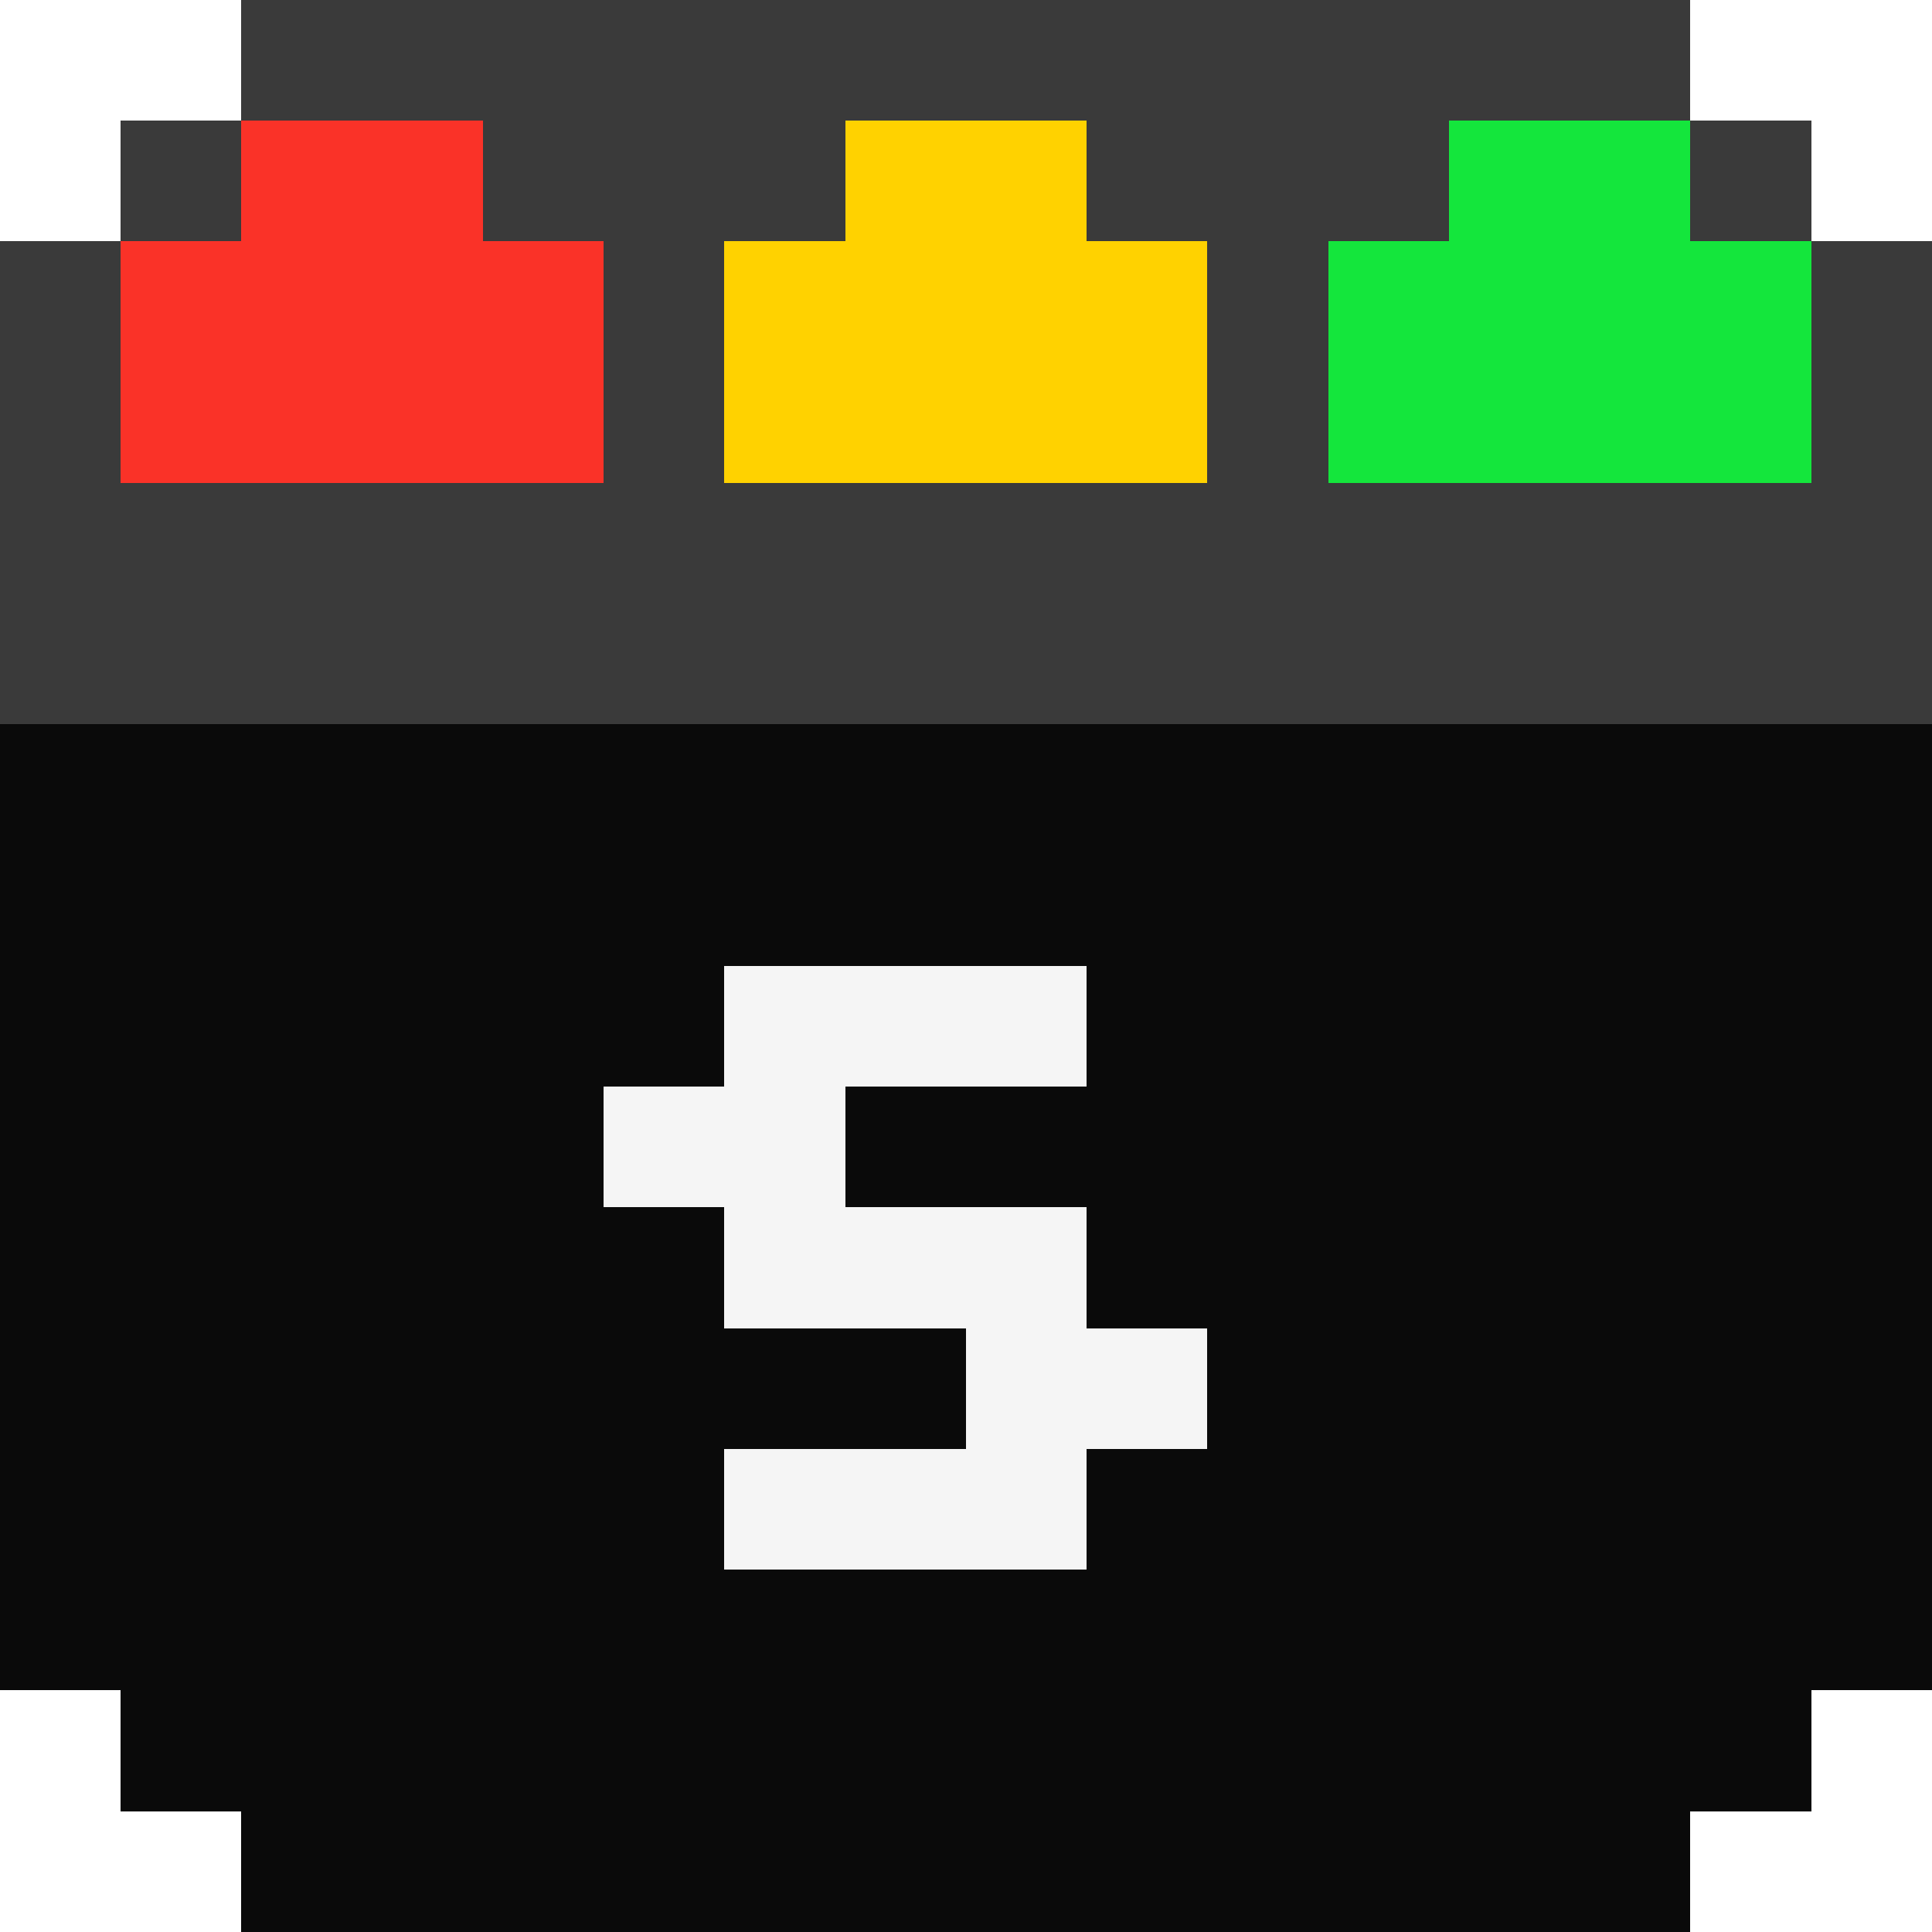
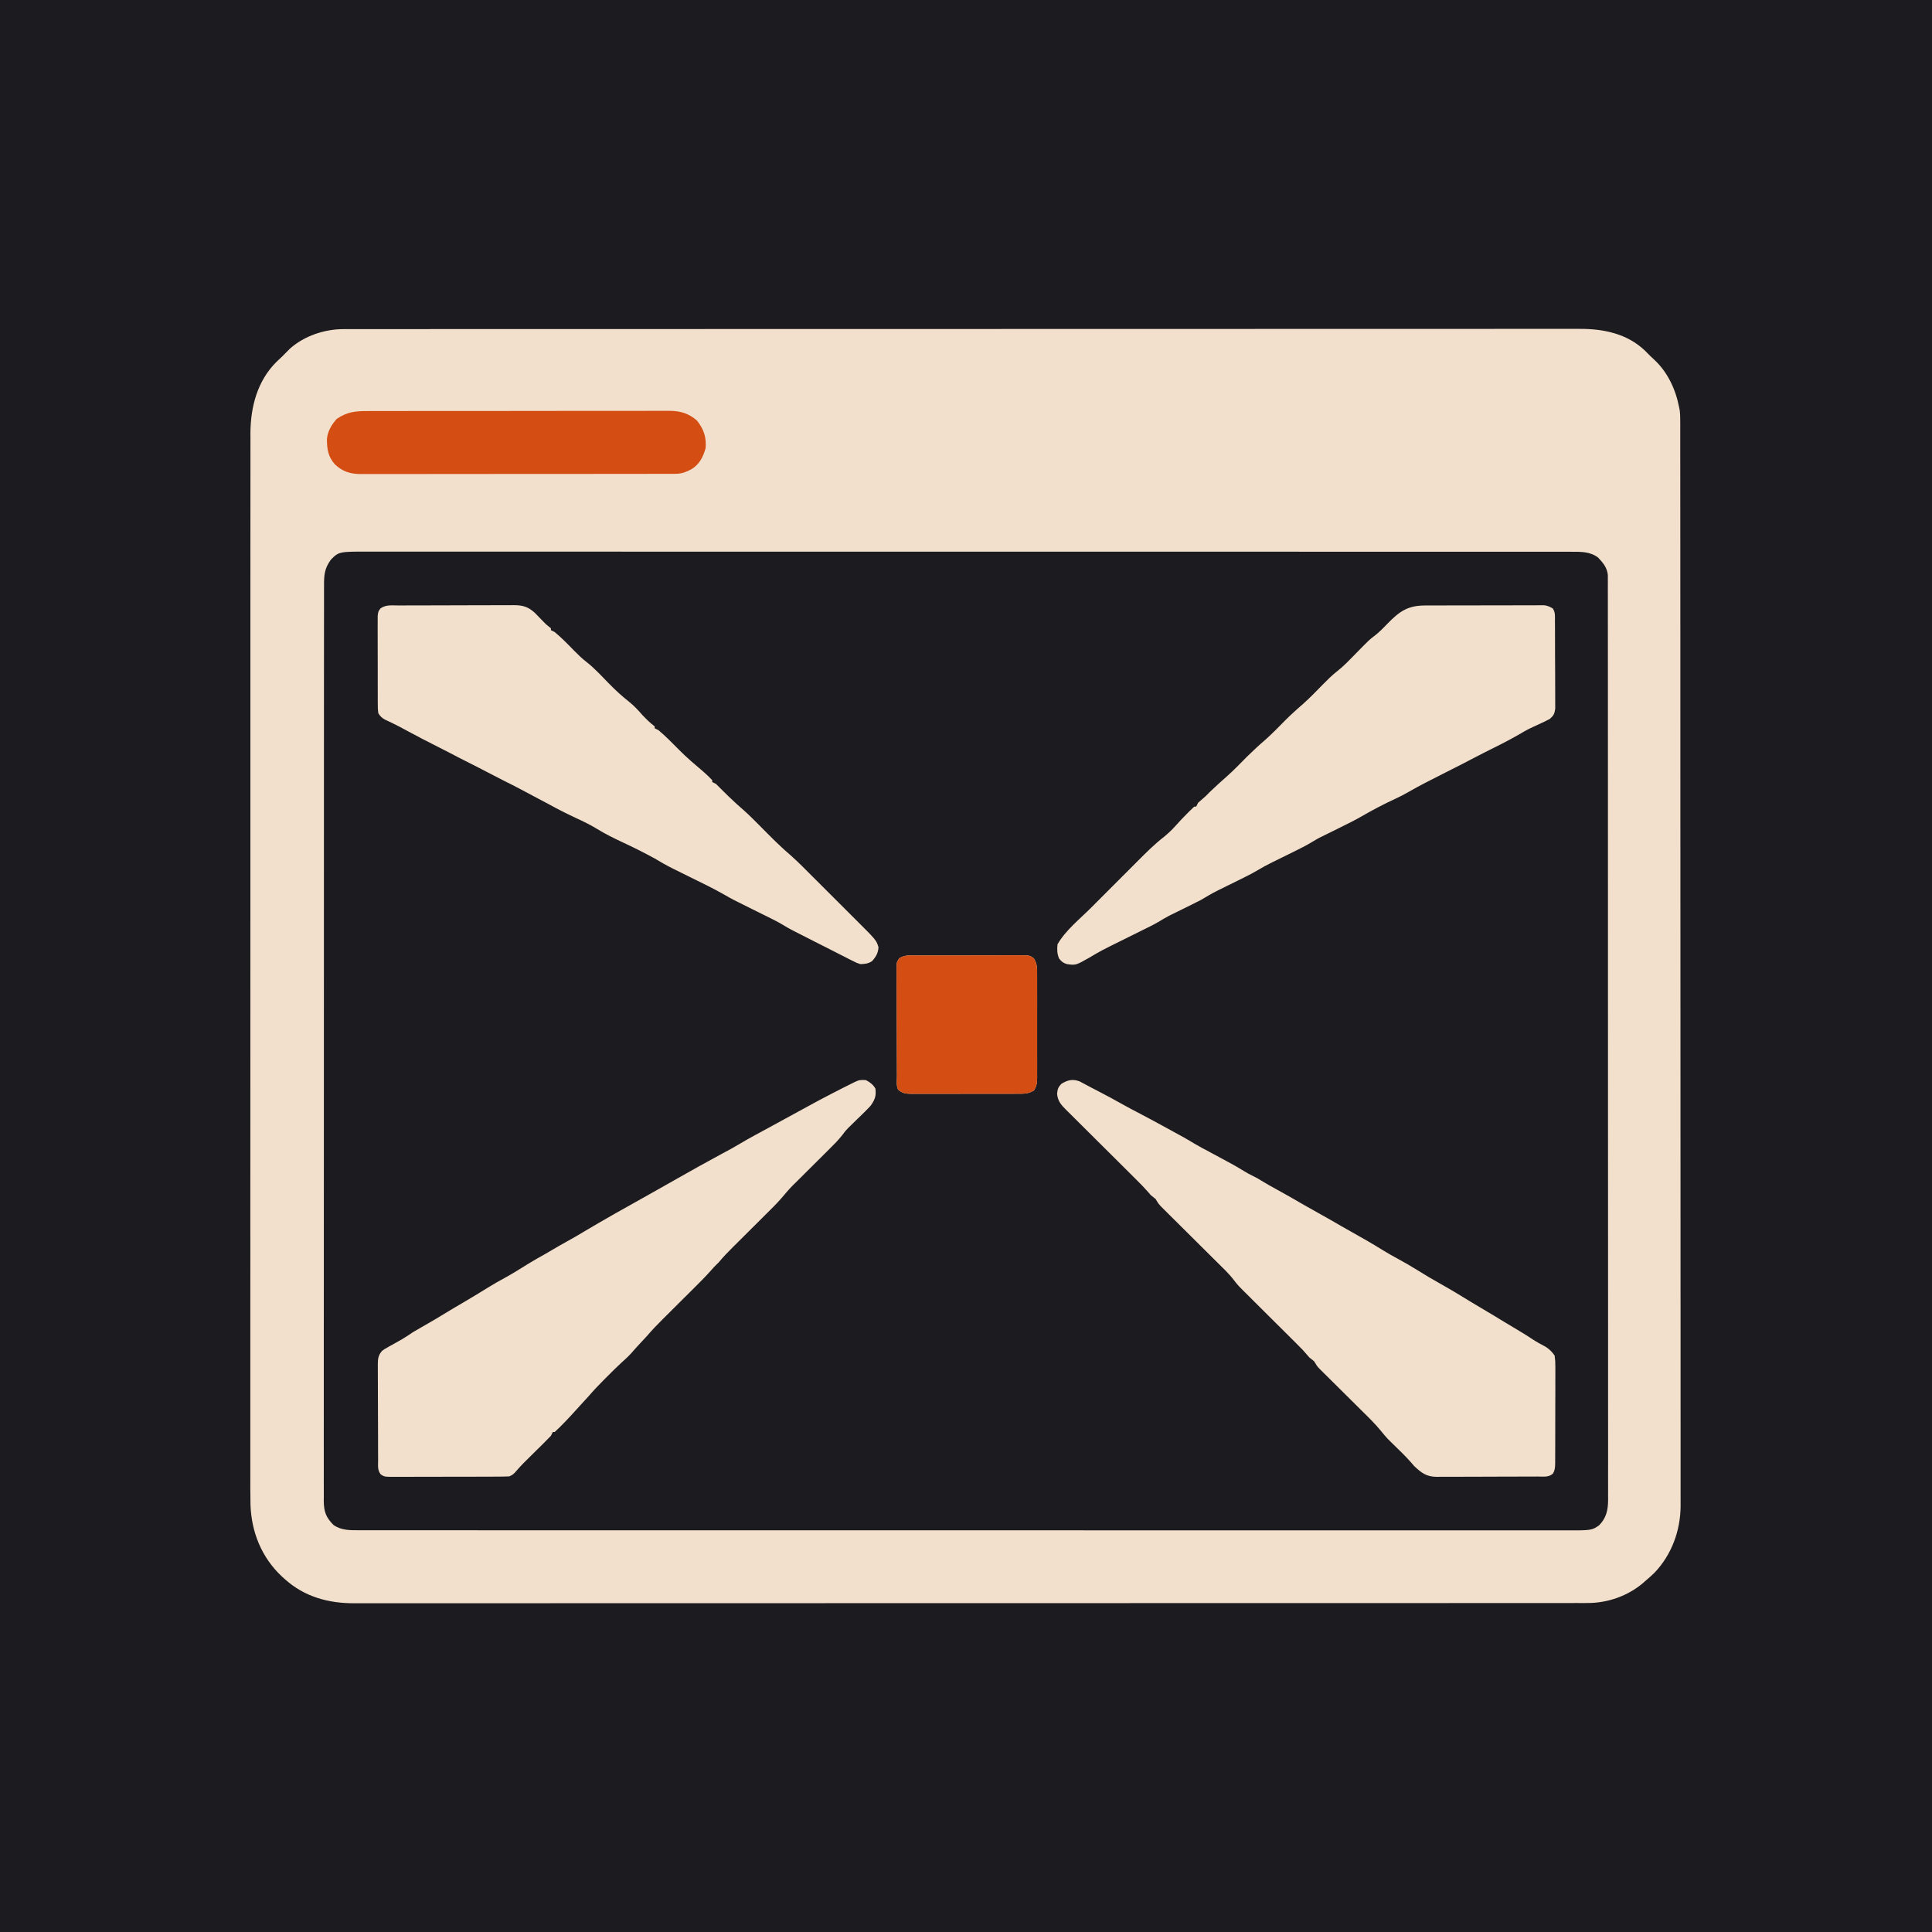
- <svg xmlns="http://www.w3.org/2000/svg" viewBox="0 0 1024 1024" width="16" height="16" shape-rendering="crispEdges">
-   <rect x="128" y="0" width="768" height="64" fill="#3a3a3a" />
-   <rect x="64" y="64" width="64" height="64" fill="#3a3a3a" />
-   <rect x="128" y="64" width="128" height="64" fill="#fa3228" />
-   <rect x="256" y="64" width="192" height="64" fill="#3a3a3a" />
-   <rect x="448" y="64" width="128" height="64" fill="#ffd200" />
-   <rect x="576" y="64" width="192" height="64" fill="#3a3a3a" />
-   <rect x="768" y="64" width="128" height="64" fill="#14e63c" />
-   <rect x="896" y="64" width="64" height="64" fill="#3a3a3a" />
-   <rect x="0" y="128" width="64" height="64" fill="#3a3a3a" />
-   <rect x="64" y="128" width="256" height="64" fill="#fa3228" />
-   <rect x="320" y="128" width="64" height="64" fill="#3a3a3a" />
-   <rect x="384" y="128" width="256" height="64" fill="#ffd200" />
-   <rect x="640" y="128" width="64" height="64" fill="#3a3a3a" />
-   <rect x="704" y="128" width="256" height="64" fill="#14e63c" />
-   <rect x="960" y="128" width="64" height="64" fill="#3a3a3a" />
-   <rect x="0" y="192" width="64" height="64" fill="#3a3a3a" />
-   <rect x="64" y="192" width="256" height="64" fill="#fa3228" />
-   <rect x="320" y="192" width="64" height="64" fill="#3a3a3a" />
-   <rect x="384" y="192" width="256" height="64" fill="#ffd200" />
-   <rect x="640" y="192" width="64" height="64" fill="#3a3a3a" />
-   <rect x="704" y="192" width="256" height="64" fill="#14e63c" />
-   <rect x="960" y="192" width="64" height="64" fill="#3a3a3a" />
-   <rect x="0" y="256" width="1024" height="64" fill="#3a3a3a" />
-   <rect x="0" y="320" width="1024" height="64" fill="#3a3a3a" />
-   <rect x="0" y="384" width="1024" height="64" fill="#0a0a0a" />
-   <rect x="0" y="448" width="1024" height="64" fill="#0a0a0a" />
-   <rect x="0" y="512" width="384" height="64" fill="#0a0a0a" />
-   <rect x="384" y="512" width="192" height="64" fill="#f5f5f5" />
-   <rect x="576" y="512" width="448" height="64" fill="#0a0a0a" />
-   <rect x="0" y="576" width="320" height="64" fill="#0a0a0a" />
-   <rect x="320" y="576" width="128" height="64" fill="#f5f5f5" />
-   <rect x="448" y="576" width="576" height="64" fill="#0a0a0a" />
-   <rect x="0" y="640" width="384" height="64" fill="#0a0a0a" />
-   <rect x="384" y="640" width="192" height="64" fill="#f5f5f5" />
-   <rect x="576" y="640" width="448" height="64" fill="#0a0a0a" />
-   <rect x="0" y="704" width="512" height="64" fill="#0a0a0a" />
-   <rect x="512" y="704" width="128" height="64" fill="#f5f5f5" />
-   <rect x="640" y="704" width="384" height="64" fill="#0a0a0a" />
-   <rect x="0" y="768" width="384" height="64" fill="#0a0a0a" />
-   <rect x="384" y="768" width="192" height="64" fill="#f5f5f5" />
-   <rect x="576" y="768" width="448" height="64" fill="#0a0a0a" />
-   <rect x="0" y="832" width="1024" height="64" fill="#0a0a0a" />
-   <rect x="64" y="896" width="896" height="64" fill="#0a0a0a" />
-   <rect x="128" y="960" width="768" height="64" fill="#0a0a0a" />
+ <svg xmlns="http://www.w3.org/2000/svg" viewBox="0 0 1024 1024" width="1024" height="1024">
+   <rect width="100%" height="100%" fill="#1C1B1F" />
+   <path fill="#1C1B1F" fill-rule="evenodd" d="M182.16 174.44C183.12 174.44 184.09 174.43 185.08 174.43C186.16 174.43 187.23 174.43 188.31 174.44C189.45 174.43 190.59 174.43 191.74 174.43C194.9 174.43 198.06 174.43 201.22 174.43C204.65 174.43 208.08 174.43 211.51 174.43C218.32 174.42 225.13 174.42 231.95 174.42C240.11 174.42 248.26 174.42 256.42 174.41C276.14 174.41 295.86 174.4 315.57 174.4C324.9 174.4 334.22 174.4 343.55 174.4C375.45 174.39 407.36 174.38 439.26 174.38C440.26 174.38 441.26 174.38 442.26 174.38C445.27 174.38 448.28 174.38 451.3 174.38C454.82 174.38 458.35 174.38 461.87 174.38C462.88 174.38 463.89 174.38 464.9 174.38C497.3 174.38 529.7 174.37 562.11 174.36C596.85 174.35 631.6 174.34 666.35 174.34C670.1 174.34 673.86 174.34 677.62 174.34C678.54 174.34 679.47 174.34 680.42 174.34C695.32 174.34 710.23 174.33 725.13 174.33C740.11 174.32 755.08 174.32 770.05 174.32C778.96 174.32 787.86 174.32 796.76 174.31C802.7 174.31 808.64 174.31 814.58 174.31C817.97 174.32 821.36 174.32 824.75 174.31C827.83 174.31 830.91 174.31 834 174.31C835.1 174.31 836.21 174.31 837.32 174.31C849.96 174.27 862.47 176.84 871.93 185.91C872.28 186.27 872.63 186.63 873 187C874.19 188.21 875.38 189.39 876.64 190.52C883.92 197.21 888.16 206.43 890 216C890.09 216.44 890.17 216.88 890.26 217.34C890.54 219.29 890.56 221.16 890.56 223.12C890.57 223.97 890.57 224.82 890.57 225.69C890.57 226.15 890.57 226.15 890.57 228.51C890.57 229.51 890.57 230.51 890.57 231.51C890.57 234.28 890.57 237.04 890.57 239.81C890.57 242.81 890.58 245.81 890.58 248.82C890.58 254.78 890.59 260.75 890.59 266.71C890.59 273.85 890.59 280.99 890.6 288.13C890.61 305.39 890.61 322.65 890.62 339.92C890.62 348.08 890.62 356.24 890.62 364.41C890.63 392.34 890.64 420.28 890.64 448.22C890.65 449.97 890.65 451.73 890.65 453.48C890.65 453.92 890.65 453.92 890.65 456.12C890.65 460.52 890.65 464.93 890.65 469.34C890.65 470.22 890.65 471.09 890.65 471.99C890.65 500.36 890.66 528.73 890.68 557.09C890.7 587.07 890.71 617.05 890.71 647.04C890.71 650.33 890.71 653.62 890.71 656.91C890.71 657.72 890.71 658.53 890.71 659.36C890.71 672.41 890.72 685.46 890.73 698.5C890.74 711.61 890.74 724.72 890.74 737.83C890.73 745.62 890.74 753.42 890.75 761.21C890.75 766.41 890.75 771.62 890.75 776.82C890.74 779.78 890.74 782.75 890.75 785.72C890.76 788.42 890.76 791.12 890.75 793.82C890.75 795.24 890.76 796.66 890.76 798.09C890.69 811.23 886.11 823.84 877 833.5C875.39 835.08 873.72 836.55 872 838C871.62 838.34 871.23 838.68 870.84 839.03C862.78 845.88 852.14 849.62 841.6 849.63C840.64 849.63 839.67 849.63 838.67 849.64C837.6 849.63 836.54 849.63 835.47 849.63C834.33 849.63 833.18 849.63 832.04 849.64C828.89 849.64 825.74 849.64 822.58 849.64C819.16 849.63 815.73 849.64 812.31 849.64C806.3 849.65 800.3 849.65 794.29 849.65C785.36 849.65 776.43 849.65 767.5 849.66C750.62 849.67 733.75 849.67 716.87 849.67C703.84 849.67 690.8 849.67 677.77 849.67C674.02 849.67 670.28 849.68 666.53 849.68C666.06 849.68 666.06 849.68 663.7 849.68C637.48 849.68 611.26 849.69 585.05 849.69C584.06 849.69 583.07 849.69 582.05 849.69C577.54 849.69 573.03 849.69 568.52 849.69C566.51 849.69 564.5 849.69 562.49 849.69C561.48 849.69 560.47 849.69 559.47 849.69C527.64 849.69 495.81 849.69 463.98 849.71C428.8 849.72 393.62 849.73 358.45 849.73C354.7 849.73 350.95 849.73 347.2 849.73C346.27 849.73 345.35 849.73 344.4 849.73C329.53 849.73 314.66 849.74 299.79 849.74C284.84 849.75 269.9 849.75 254.96 849.75C246.08 849.74 237.2 849.75 228.32 849.76C222.39 849.76 216.46 849.76 210.53 849.75C207.15 849.75 203.77 849.75 200.4 849.76C197.32 849.76 194.24 849.76 191.17 849.75C190.06 849.75 188.96 849.75 187.85 849.76C174.1 849.82 161.4 846.36 151 837C150.45 836.51 149.9 836.02 149.33 835.51C138.69 825.48 133.27 812.13 132.77 797.64C132.66 792.05 132.66 786.47 132.68 780.88C132.69 777.9 132.68 774.93 132.68 771.96C132.67 766.75 132.67 761.55 132.68 756.35C132.69 748.61 132.68 740.88 132.68 733.14C132.66 719.32 132.67 705.5 132.68 691.68C132.68 679.59 132.69 667.5 132.69 655.41C132.68 654.61 132.68 653.8 132.68 652.98C132.68 649.72 132.68 646.46 132.68 643.2C132.68 612.65 132.69 582.1 132.7 551.55C132.72 524.41 132.72 497.28 132.71 470.14C132.71 463.19 132.71 456.24 132.71 449.29C132.71 448.43 132.71 447.58 132.71 446.7C132.7 424.01 132.7 401.33 132.71 378.65C132.71 376.21 132.71 373.77 132.71 371.33C132.71 369.71 132.71 368.09 132.71 366.47C132.72 354.38 132.72 342.3 132.71 330.21C132.71 316.47 132.71 302.73 132.72 288.99C132.73 281.3 132.73 273.61 132.73 265.92C132.72 260.79 132.73 255.65 132.74 250.51C132.74 247.59 132.74 244.66 132.74 241.73C132.73 238.58 132.74 235.42 132.75 232.27C132.74 231.36 132.74 230.46 132.73 229.53C132.82 215.62 136.4 201.97 146.41 191.91C147.43 190.93 148.46 189.96 149.5 189C150.95 187.57 152.38 186.11 153.81 184.66C161.47 177.94 172.08 174.44 182.16 174.44Z" />
+   <path fill="#F2E0CC" fill-rule="evenodd" d="M182.16 174.44C183.12 174.44 184.09 174.43 185.08 174.43C186.16 174.43 187.23 174.43 188.31 174.44C189.45 174.43 190.59 174.43 191.74 174.43C194.9 174.43 198.06 174.43 201.22 174.43C204.65 174.43 208.08 174.43 211.51 174.43C218.32 174.42 225.13 174.42 231.95 174.42C240.11 174.42 248.26 174.42 256.42 174.41C276.14 174.41 295.86 174.4 315.57 174.4C324.9 174.4 334.22 174.4 343.55 174.4C375.45 174.39 407.36 174.38 439.26 174.38C440.26 174.38 441.26 174.38 442.26 174.38C445.27 174.38 448.28 174.38 451.3 174.38C454.82 174.38 458.35 174.38 461.87 174.38C462.88 174.38 463.89 174.38 464.9 174.38C497.3 174.38 529.7 174.37 562.11 174.36C596.85 174.35 631.6 174.34 666.35 174.34C670.1 174.34 673.86 174.34 677.62 174.34C678.54 174.34 679.47 174.34 680.42 174.34C695.32 174.34 710.23 174.33 725.13 174.33C740.11 174.32 755.08 174.32 770.05 174.32C778.96 174.32 787.86 174.32 796.76 174.31C802.7 174.31 808.64 174.31 814.58 174.31C817.97 174.32 821.36 174.32 824.75 174.31C827.83 174.31 830.91 174.31 834 174.31C835.1 174.31 836.21 174.31 837.32 174.31C849.96 174.27 862.47 176.84 871.93 185.91C872.28 186.27 872.63 186.63 873 187C874.19 188.21 875.38 189.39 876.64 190.52C883.92 197.21 888.16 206.43 890 216C890.09 216.44 890.17 216.88 890.26 217.34C890.54 219.29 890.56 221.16 890.56 223.12C890.57 223.97 890.57 224.82 890.57 225.69C890.57 226.15 890.57 226.15 890.57 228.51C890.57 229.51 890.57 230.51 890.57 231.51C890.57 234.28 890.57 237.04 890.57 239.81C890.57 242.81 890.58 245.81 890.58 248.82C890.58 254.78 890.59 260.75 890.59 266.71C890.59 273.85 890.59 280.99 890.6 288.13C890.61 305.39 890.61 322.65 890.62 339.92C890.62 348.08 890.62 356.24 890.62 364.41C890.63 392.34 890.64 420.28 890.64 448.22C890.65 449.97 890.65 451.73 890.65 453.48C890.65 453.92 890.65 453.92 890.65 456.12C890.65 460.52 890.65 464.93 890.65 469.34C890.65 470.22 890.65 471.09 890.65 471.99C890.65 500.36 890.66 528.73 890.68 557.09C890.7 587.07 890.71 617.05 890.71 647.04C890.71 650.33 890.71 653.62 890.71 656.91C890.71 657.72 890.71 658.53 890.71 659.36C890.71 672.41 890.72 685.46 890.73 698.5C890.74 711.61 890.74 724.72 890.74 737.83C890.73 745.62 890.74 753.42 890.75 761.21C890.75 766.41 890.75 771.62 890.75 776.82C890.74 779.78 890.74 782.75 890.75 785.72C890.76 788.42 890.76 791.12 890.75 793.82C890.75 795.24 890.76 796.66 890.76 798.09C890.69 811.23 886.11 823.84 877 833.5C875.39 835.08 873.72 836.55 872 838C871.62 838.34 871.23 838.68 870.84 839.03C862.78 845.88 852.14 849.62 841.6 849.63C840.64 849.63 839.67 849.63 838.67 849.64C837.6 849.63 836.54 849.63 835.47 849.63C834.33 849.63 833.18 849.63 832.04 849.64C828.89 849.64 825.74 849.64 822.58 849.64C819.16 849.63 815.73 849.64 812.31 849.64C806.3 849.65 800.3 849.65 794.29 849.65C785.36 849.65 776.43 849.65 767.5 849.66C750.62 849.67 733.75 849.67 716.87 849.67C703.84 849.67 690.8 849.67 677.77 849.67C674.02 849.67 670.28 849.68 666.53 849.68C666.06 849.68 666.06 849.68 663.7 849.68C637.48 849.68 611.26 849.69 585.05 849.69C584.06 849.69 583.07 849.69 582.05 849.69C577.54 849.69 573.03 849.69 568.52 849.69C566.51 849.69 564.5 849.69 562.49 849.69C561.48 849.69 560.47 849.69 559.47 849.69C527.64 849.69 495.81 849.69 463.98 849.71C428.8 849.72 393.62 849.73 358.45 849.73C354.7 849.73 350.95 849.73 347.2 849.73C346.27 849.73 345.35 849.73 344.4 849.73C329.53 849.73 314.66 849.74 299.79 849.74C284.84 849.75 269.9 849.75 254.96 849.75C246.08 849.74 237.2 849.75 228.32 849.76C222.39 849.76 216.46 849.76 210.53 849.75C207.15 849.75 203.77 849.75 200.4 849.76C197.32 849.76 194.24 849.76 191.17 849.75C190.06 849.75 188.96 849.75 187.85 849.76C174.1 849.82 161.4 846.36 151 837C150.45 836.51 149.9 836.02 149.33 835.51C138.69 825.48 133.27 812.13 132.77 797.64C132.66 792.05 132.66 786.47 132.68 780.88C132.69 777.9 132.68 774.93 132.68 771.96C132.67 766.75 132.67 761.55 132.68 756.35C132.69 748.61 132.68 740.88 132.68 733.14C132.66 719.32 132.67 705.5 132.68 691.68C132.68 679.59 132.69 667.5 132.69 655.41C132.68 654.61 132.68 653.8 132.68 652.98C132.68 649.72 132.68 646.46 132.68 643.2C132.68 612.65 132.69 582.1 132.7 551.55C132.72 524.41 132.72 497.28 132.71 470.14C132.71 463.19 132.71 456.24 132.71 449.29C132.71 448.43 132.71 447.58 132.71 446.7C132.7 424.01 132.7 401.33 132.71 378.65C132.71 376.21 132.71 373.77 132.71 371.33C132.71 369.71 132.71 368.09 132.71 366.47C132.72 354.38 132.72 342.3 132.71 330.21C132.71 316.47 132.71 302.73 132.72 288.99C132.73 281.3 132.73 273.61 132.73 265.92C132.72 260.79 132.73 255.65 132.74 250.51C132.74 247.59 132.74 244.66 132.74 241.73C132.73 238.58 132.74 235.42 132.75 232.27C132.74 231.36 132.74 230.46 132.73 229.53C132.82 215.62 136.4 201.97 146.41 191.91C147.43 190.93 148.46 189.96 149.5 189C150.95 187.57 152.38 186.11 153.81 184.66C161.47 177.94 172.08 174.44 182.16 174.44ZM175.41 296.6C171.89 301.36 171.71 305 171.75 310.77C171.74 311.62 171.74 312.46 171.74 313.34C171.73 316.19 171.73 319.04 171.74 321.89C171.74 323.95 171.73 326.01 171.73 328.07C171.72 332.55 171.72 337.04 171.72 341.52C171.73 348.19 171.72 354.86 171.71 361.53C171.7 374.13 171.7 386.73 171.7 399.33C171.7 409.06 171.7 418.79 171.69 428.52C171.69 429.92 171.69 431.32 171.69 432.72C171.69 434.82 171.69 436.93 171.69 439.03C171.68 458.61 171.68 478.18 171.68 497.76C171.68 498.49 171.68 499.23 171.68 499.99C171.68 503.73 171.68 507.48 171.68 511.22C171.68 511.96 171.68 512.7 171.68 513.47C171.68 514.97 171.68 516.48 171.68 517.98C171.69 541.37 171.68 564.76 171.66 588.15C171.64 614.41 171.63 640.68 171.64 666.95C171.64 669.75 171.64 672.54 171.64 675.34C171.64 676.03 171.64 676.72 171.64 677.43C171.64 687.85 171.63 698.27 171.62 708.68C171.61 720.52 171.61 732.37 171.62 744.21C171.63 750.84 171.63 757.47 171.61 764.1C171.6 768.53 171.61 772.96 171.62 777.38C171.62 779.91 171.62 782.43 171.61 784.95C171.6 787.67 171.61 790.39 171.63 793.1C171.62 793.5 171.62 793.5 171.6 795.49C171.66 801.11 172.69 804.19 176.75 808.25C180.92 811.23 185.76 811.06 190.74 811.06C191.68 811.07 192.62 811.07 193.6 811.07C194.64 811.07 195.68 811.07 196.73 811.07C197.84 811.07 198.96 811.07 200.08 811.07C203.15 811.07 206.23 811.07 209.31 811.07C212.66 811.07 216 811.07 219.35 811.07C225.21 811.07 231.08 811.07 236.94 811.07C245.67 811.07 254.39 811.08 263.11 811.08C279.6 811.08 296.08 811.08 312.56 811.08C325.29 811.09 338.02 811.09 350.74 811.09C354.4 811.09 358.06 811.09 361.72 811.09C362.63 811.09 363.54 811.09 364.48 811.09C390.08 811.09 415.68 811.09 441.29 811.09C441.77 811.09 441.77 811.09 444.21 811.09C449.11 811.09 454 811.09 458.89 811.09C459.87 811.09 460.84 811.09 461.84 811.09C463.81 811.09 465.77 811.09 467.74 811.09C498.33 811.09 528.92 811.1 559.52 811.1C593.87 811.11 628.22 811.12 662.57 811.12C666.24 811.12 669.9 811.12 673.56 811.12C674.46 811.12 675.36 811.12 676.29 811.12C690.81 811.12 705.34 811.12 719.86 811.12C734.45 811.13 749.04 811.13 763.63 811.12C772.31 811.12 780.98 811.12 789.65 811.13C795.44 811.13 801.23 811.13 807.02 811.13C810.32 811.13 813.62 811.13 816.93 811.13C819.93 811.13 822.93 811.13 825.93 811.13C827.01 811.13 828.09 811.13 829.17 811.13C843.56 811.16 843.56 811.16 847.5 808.5C851.42 804.58 852.29 800.32 852.33 795C852.32 794.21 852.32 793.43 852.31 792.62C852.32 791.77 852.32 790.93 852.32 790.06C852.33 787.21 852.32 784.36 852.31 781.52C852.31 779.46 852.32 777.41 852.32 775.35C852.33 770.87 852.33 766.4 852.32 761.92C852.31 755.26 852.31 748.61 852.31 741.95C852.32 730.06 852.32 718.17 852.31 706.28C852.3 695.88 852.29 685.48 852.3 675.08C852.3 674.39 852.3 673.7 852.3 672.99C852.3 670.19 852.3 667.39 852.3 664.59C852.3 638.33 852.29 612.06 852.27 585.8C852.25 562.45 852.25 539.11 852.25 515.76C852.25 514.26 852.25 512.76 852.25 511.26C852.25 510.89 852.25 510.89 852.25 509.02C852.25 505.28 852.25 501.55 852.25 497.82C852.25 497.09 852.25 496.35 852.25 495.59C852.26 476.1 852.25 456.6 852.24 437.11C852.24 436.76 852.24 436.76 852.24 435C852.24 434.31 852.24 433.62 852.24 432.91C852.24 432.22 852.24 431.53 852.24 430.81C852.24 429.42 852.24 428.03 852.24 426.64C852.24 416.93 852.23 407.22 852.23 397.51C852.24 385.01 852.23 372.5 852.22 359.99C852.21 353.37 852.21 346.75 852.21 340.13C852.22 335.71 852.21 331.3 852.2 326.88C852.2 324.36 852.2 321.84 852.2 319.32C852.21 316.61 852.2 313.9 852.19 311.2C852.19 310.41 852.2 309.62 852.2 308.81C852.2 308.09 852.19 307.37 852.19 306.62C852.19 306 852.19 305.38 852.19 304.75C851.76 300.76 849.7 298.35 847 295.5C842.76 292.32 837.93 292.44 832.78 292.44C832.31 292.44 832.31 292.44 829.93 292.43C828.89 292.43 827.85 292.44 826.81 292.44C825.69 292.44 824.58 292.44 823.47 292.43C820.4 292.43 817.33 292.43 814.26 292.43C810.93 292.43 807.59 292.43 804.26 292.43C798.41 292.43 792.57 292.43 786.72 292.43C778.02 292.43 769.33 292.43 760.63 292.42C744.2 292.42 727.77 292.42 711.34 292.42C698.65 292.42 685.97 292.42 673.28 292.41C669.63 292.41 665.98 292.41 662.34 292.41C661.43 292.41 660.52 292.41 659.59 292.41C634.07 292.41 608.54 292.41 583.02 292.41C582.54 292.41 582.54 292.41 580.11 292.41C575.23 292.41 570.35 292.41 565.47 292.41C564.98 292.41 564.98 292.41 562.53 292.41C560.57 292.41 558.61 292.41 556.65 292.41C526.16 292.41 495.66 292.41 465.17 292.4C430.92 292.39 396.68 292.39 362.43 292.39C358.79 292.39 355.14 292.39 351.49 292.39C351.04 292.39 351.04 292.39 348.76 292.39C334.28 292.39 319.81 292.38 305.33 292.38C290.78 292.38 276.24 292.37 261.7 292.38C253.05 292.38 244.4 292.38 235.76 292.37C229.99 292.37 224.22 292.37 218.45 292.38C215.15 292.38 211.86 292.38 208.57 292.37C205.58 292.37 202.59 292.37 199.59 292.38C198.52 292.38 197.44 292.38 196.36 292.37C179.67 292.33 179.67 292.33 175.41 296.6ZM211.31 320.91C212.01 320.91 212.72 320.91 213.45 320.9C215.79 320.89 218.13 320.89 220.47 320.88C221.27 320.88 222.07 320.88 222.9 320.88C227.12 320.87 231.35 320.86 235.58 320.85C239.95 320.85 244.32 320.83 248.69 320.81C252.05 320.8 255.41 320.79 258.77 320.79C260.38 320.79 261.99 320.78 263.6 320.77C265.86 320.76 268.11 320.76 270.37 320.77C270.7 320.76 270.7 320.76 272.39 320.75C277.15 320.77 279.95 321.59 283.55 324.88C283.89 325.23 283.89 325.23 285.59 327C289.32 330.86 289.32 330.86 290.99 332.19C291.33 332.46 291.66 332.72 292 333C292 333.33 292 333.66 292 334C292.33 334.17 292.33 334.17 294 335C297.76 338.11 301.12 341.6 304.52 345.09C306.56 347.15 308.58 349.11 310.88 350.88C315.16 354.21 318.82 358.28 322.61 362.15C326.08 365.67 329.59 368.97 333.5 372C336.13 374.15 338.28 376.44 340.5 379C342.57 381.17 344.6 383.2 347 385C347 385.33 347 385.66 347 386C347.66 386.33 348.32 386.66 349 387C352.89 390.29 356.45 393.91 360.02 397.54C364.07 401.63 368.43 405.3 372.82 409.02C374.45 410.46 376.01 411.91 377.5 413.5C377.5 413.83 377.5 414.16 377.5 414.5C378.16 414.83 378.82 415.16 379.5 415.5C380.69 416.65 381.85 417.81 383 419C384.92 420.95 386.9 422.83 388.91 424.69C389.49 425.23 390.07 425.77 390.67 426.33C391.87 427.42 393.09 428.5 394.33 429.56C397.28 432.2 400.05 435 402.84 437.81C403.12 438.09 403.12 438.09 404.53 439.51C405.57 440.55 406.6 441.59 407.63 442.63C409.85 444.86 412.08 447.06 414.41 449.19C414.89 449.64 415.38 450.08 415.88 450.54C417.03 451.57 418.18 452.59 419.35 453.6C421.48 455.48 423.5 457.44 425.52 459.44C425.71 459.63 425.71 459.63 426.67 460.59C427.91 461.83 429.15 463.07 430.39 464.31C431.26 465.18 432.13 466.04 433 466.91C434.82 468.73 436.64 470.55 438.46 472.37C440.78 474.69 443.1 477 445.43 479.32C447.23 481.11 449.02 482.91 450.81 484.7C451.67 485.56 452.53 486.41 453.38 487.26C464.49 498.33 464.49 498.33 465.62 502.06C465.42 505.2 464.25 507.18 462.16 509.47C460.02 510.8 458.51 510.91 456 511C454.05 510.36 454.05 510.36 452.08 509.36C451.34 508.99 450.59 508.62 449.82 508.24C449.03 507.83 448.24 507.42 447.42 507C446.6 506.58 445.77 506.17 444.92 505.74C442.29 504.41 439.66 503.07 437.03 501.72C435.26 500.83 433.5 499.93 431.73 499.04C418.54 492.37 418.54 492.37 415.31 490.4C412.71 488.83 410.05 487.47 407.32 486.13C406.79 485.87 406.27 485.61 405.72 485.34C403.49 484.23 401.25 483.12 399.01 482.02C388.31 476.73 388.31 476.73 384.09 474.3C378.15 470.89 371.95 467.94 365.81 464.91C363.32 463.67 360.82 462.44 358.33 461.2C358.05 461.06 358.05 461.06 356.63 460.36C353.32 458.71 350.15 456.93 347 455C341.43 451.96 335.78 449.12 330.02 446.45C325.34 444.26 320.75 442 316.34 439.28C312.8 437.11 309.13 435.34 305.36 433.6C300.51 431.34 295.73 428.94 291.04 426.34C288.18 424.78 285.28 423.28 282.39 421.76C280.31 420.66 278.23 419.55 276.16 418.44C273.05 416.78 269.91 415.2 266.75 413.63C264.07 412.28 261.41 410.89 258.75 409.5C255.51 407.81 252.27 406.12 249 404.5C245.27 402.65 241.57 400.72 237.88 398.78C235.15 397.35 232.41 395.95 229.64 394.58C225.54 392.53 221.48 390.39 217.44 388.22C216.09 387.5 214.75 386.78 213.4 386.06C213.08 385.89 213.08 385.89 211.44 385.01C208.97 383.73 206.47 382.53 203.95 381.36C202.25 380.35 201.53 379.69 200.5 378C200.24 375.67 200.24 375.67 200.23 372.8C200.23 372.28 200.22 371.75 200.22 371.21C200.21 369.49 200.21 367.76 200.22 366.03C200.21 364.83 200.21 363.63 200.21 362.43C200.2 359.91 200.2 357.4 200.21 354.88C200.22 351.65 200.21 348.43 200.19 345.2C200.18 342.72 200.18 340.24 200.18 337.76C200.18 336.57 200.18 335.38 200.17 334.19C200.17 332.53 200.17 330.86 200.18 329.2C200.18 328.26 200.18 327.31 200.19 326.33C200.5 324 200.5 324 201.68 322.46C204.56 320.37 207.89 320.92 211.31 320.91ZM755.24 320.92C755.94 320.92 756.63 320.91 757.34 320.91C759.64 320.9 761.93 320.9 764.23 320.9C765.82 320.89 767.42 320.89 769.01 320.89C772.35 320.88 775.69 320.88 779.03 320.88C783.32 320.88 787.6 320.86 791.89 320.85C795.18 320.84 798.47 320.84 801.76 320.84C803.34 320.83 804.92 320.83 806.5 320.82C808.71 320.82 810.92 320.82 813.13 320.82C813.78 320.82 814.44 320.81 815.11 320.81C815.41 320.81 815.41 320.81 816.94 320.81C817.46 320.81 817.98 320.81 818.52 320.81C820.29 321.03 821.48 321.57 823 322.5C824.45 324.68 824.14 326.47 824.15 329.08C824.16 329.6 824.16 330.12 824.17 330.66C824.18 332.39 824.18 334.12 824.19 335.85C824.19 337.05 824.19 338.25 824.2 339.46C824.21 341.98 824.21 344.5 824.21 347.02C824.22 350.25 824.23 353.48 824.26 356.71C824.27 359.19 824.28 361.67 824.28 364.15C824.28 365.34 824.28 366.54 824.29 367.73C824.31 369.39 824.31 371.06 824.3 372.72C824.3 373.67 824.3 374.62 824.31 375.6C823.96 378.28 823.48 379.21 821.5 381C819.68 381.98 817.91 382.85 816.03 383.69C814.98 384.17 813.94 384.65 812.9 385.13C812.39 385.37 811.89 385.6 811.37 385.84C809.11 386.92 806.98 388.18 804.82 389.45C798.9 392.85 792.76 395.89 786.64 398.92C784 400.25 781.37 401.62 778.75 403C775.58 404.66 772.4 406.31 769.19 407.9C765.34 409.82 761.51 411.78 757.69 413.75C757.39 413.9 757.39 413.9 755.86 414.68C752.8 416.26 749.79 417.89 746.81 419.61C744.38 421.01 741.96 422.29 739.41 423.44C733.43 426.2 727.6 429.26 721.91 432.56C718.18 434.71 714.35 436.6 710.5 438.5C708.27 439.6 706.04 440.7 703.81 441.81C703.27 442.08 702.72 442.35 702.16 442.63C701.63 442.89 701.1 443.15 700.55 443.42C700.08 443.65 699.62 443.89 699.13 444.12C697.78 444.85 696.46 445.63 695.14 446.43C692.55 448 689.87 449.37 687.16 450.7C686.66 450.95 686.17 451.19 685.67 451.44C683.59 452.47 681.51 453.5 679.43 454.52C677.9 455.28 676.37 456.04 674.84 456.79C674.38 457.02 673.92 457.25 673.44 457.48C671.24 458.58 669.11 459.73 667 461C664.44 462.53 661.83 463.89 659.16 465.2C658.66 465.45 658.17 465.69 657.67 465.94C655.59 466.97 653.51 468 651.43 469.02C649.9 469.78 648.37 470.54 646.84 471.29C646.38 471.52 645.92 471.75 645.44 471.98C642.37 473.51 639.44 475.23 636.5 477C635.02 477.77 633.53 478.53 632.03 479.26C631.21 479.67 630.39 480.07 629.55 480.49C627.85 481.33 626.15 482.17 624.45 483C623.63 483.41 622.81 483.81 621.97 484.23C621.23 484.6 620.49 484.96 619.73 485.33C617.72 486.38 615.79 487.53 613.85 488.71C611.34 490.17 608.73 491.43 606.13 492.71C605.53 493.01 604.94 493.31 604.32 493.61C601.79 494.87 599.25 496.13 596.72 497.38C583.46 503.94 583.46 503.94 577.5 507.5C570.18 511.65 570.18 511.65 565.5 511C563.41 510.34 562.67 509.71 561.31 508C560.24 505.35 560.24 503.33 560.5 500.5C564.74 493.12 572.31 487.1 578.3 481.12C579.24 480.17 580.18 479.23 581.13 478.28C583.09 476.32 585.06 474.35 587.02 472.38C589.53 469.87 592.04 467.36 594.54 464.85C596.48 462.9 598.42 460.96 600.37 459.02C601.29 458.09 602.22 457.17 603.14 456.24C607.59 451.77 612 447.37 617 443.5C619.19 441.67 621.24 439.79 623.12 437.64C625.06 435.43 627.08 433.33 629.16 431.25C629.51 430.88 629.87 430.52 630.24 430.15C631.14 429.24 632.07 428.37 633 427.5C633.33 427.5 633.66 427.5 634 427.5C634.33 426.84 634.66 426.18 635 425.5C636.32 424.31 637.65 423.15 639 422C639.84 421.17 640.67 420.33 641.5 419.5C644.46 416.71 647.42 413.93 650.5 411.28C654.07 408.1 657.39 404.64 660.75 401.23C664.04 397.98 667.45 394.82 670.97 391.81C674.74 388.44 678.24 384.78 681.8 381.19C683.14 379.86 684.51 378.58 685.91 377.31C686.39 376.86 686.88 376.42 687.38 375.96C688.5 374.95 689.63 373.96 690.77 372.99C694.51 369.64 697.98 366.02 701.5 362.43C703.83 360.08 706.08 357.82 708.7 355.79C712.27 353 715.33 349.73 718.5 346.5C725.83 339.03 725.83 339.03 728.41 337.09C731 335.12 733.16 332.87 735.41 330.53C741.66 324.15 746.06 320.93 755.24 320.92ZM485.64 506.42C486.27 506.42 486.91 506.41 487.56 506.41C489.66 506.4 491.77 506.4 493.87 506.4C495.33 506.39 496.79 506.39 498.25 506.39C501.31 506.38 504.37 506.38 507.44 506.38C511.36 506.38 515.29 506.36 519.21 506.35C522.23 506.34 525.24 506.34 528.26 506.34C529.71 506.33 531.15 506.33 532.6 506.32C534.62 506.32 536.65 506.32 538.67 506.32C539.27 506.32 539.87 506.31 540.49 506.31C545.77 506.33 545.77 506.33 548 508C549.81 511.01 549.71 513.31 549.7 516.71C549.7 517.02 549.7 517.02 549.7 518.62C549.71 520.7 549.71 522.79 549.7 524.87C549.7 526.32 549.7 527.77 549.71 529.22C549.71 532.25 549.7 535.29 549.7 538.32C549.69 542.21 549.69 546.11 549.7 550C549.71 552.99 549.71 555.98 549.7 558.97C549.7 560.4 549.7 561.84 549.71 563.27C549.71 565.28 549.7 567.28 549.7 569.29C549.7 569.88 549.7 570.48 549.71 571.09C549.68 574.03 549.55 575.42 548 578C544.96 579.82 542.59 579.71 539.16 579.7C538.52 579.7 537.87 579.71 537.21 579.71C535.08 579.72 532.95 579.72 530.82 579.71C529.34 579.72 527.86 579.72 526.38 579.72C523.27 579.73 520.17 579.73 517.07 579.72C513.09 579.72 509.11 579.73 505.13 579.74C502.07 579.75 499.02 579.75 495.96 579.75C494.49 579.75 493.03 579.75 491.56 579.76C489.51 579.76 487.46 579.76 485.41 579.75C484.8 579.75 484.19 579.76 483.57 579.76C480.48 579.74 478.33 579.65 476 577.5C474.96 575.4 475.41 572.6 475.41 570.27C475.4 569.62 475.4 568.97 475.39 568.31C475.38 566.15 475.37 563.99 475.37 561.83C475.36 561.1 475.36 560.36 475.36 559.6C475.34 555.71 475.33 551.82 475.33 547.93C475.32 543.91 475.3 539.88 475.27 535.86C475.25 532.77 475.25 529.68 475.25 526.59C475.24 525.11 475.23 523.62 475.22 522.14C475.21 520.07 475.21 517.99 475.21 515.92C475.2 515.3 475.19 514.68 475.19 514.05C475.22 509.89 475.22 509.89 476.68 507.88C479.46 506.03 482.41 506.42 485.64 506.42ZM459 572.5C461.15 573.62 462.8 574.88 464 577C464.46 580.93 463.73 582.81 461.5 586C460.5 587.1 459.47 588.17 458.41 589.21C457.82 589.78 457.24 590.36 456.63 590.96C456.02 591.54 455.41 592.14 454.78 592.75C453.57 593.93 452.37 595.11 451.16 596.29C450.62 596.82 450.09 597.34 449.54 597.87C448 599.5 448 599.5 446.63 601.36C444.52 604.12 442.12 606.5 439.65 608.95C439.4 609.2 439.4 609.2 438.11 610.49C436.48 612.11 434.85 613.73 433.22 615.35C432.12 616.43 431.02 617.53 429.93 618.62C427.51 621.03 425.1 623.43 422.68 625.84C422.28 626.22 421.9 626.61 421.5 627C421.07 627.42 420.64 627.85 420.2 628.28C418.02 630.49 416.03 632.87 414.03 635.23C411.38 638.26 408.5 641.06 405.64 643.89C405.03 644.5 404.42 645.11 403.79 645.74C401.85 647.66 399.91 649.6 397.97 651.53C395.41 654.08 392.85 656.62 390.3 659.17C389.71 659.75 389.12 660.34 388.52 660.93C385.9 663.54 383.36 666.15 381 669C380.17 669.84 379.33 670.66 378.5 671.5C377.86 672.22 377.22 672.94 376.56 673.68C373.71 676.86 370.69 679.86 367.67 682.87C367.07 683.46 366.48 684.05 365.87 684.66C363.97 686.54 362.08 688.43 360.19 690.31C357.69 692.79 355.19 695.28 352.7 697.77C352.42 698.05 352.42 698.05 350.98 699.48C348.2 702.24 345.53 705.02 343 708C341.92 709.17 340.84 710.34 339.75 711.5C338.01 713.36 336.31 715.22 334.65 717.15C333.02 718.97 331.27 720.55 329.45 722.17C326.77 724.62 324.22 727.21 321.65 729.78C321.11 730.33 320.57 730.87 320 731.42C317.23 734.21 314.55 737.01 312 740C310.65 741.49 309.29 742.96 307.94 744.43C307.01 745.44 306.09 746.46 305.17 747.48C301.59 751.43 297.94 755.38 294 759C293.67 759 293.34 759 293 759C292.67 759.66 292.34 760.32 292 761C290.83 762.25 289.63 763.47 288.41 764.66C288.06 765.02 287.71 765.37 287.34 765.74C286.19 766.87 285.05 768 283.9 769.12C282.77 770.25 281.63 771.37 280.5 772.49C279.47 773.51 278.44 774.54 277.39 775.57C276.1 776.89 274.84 778.27 273.63 779.68C272 781.5 272 781.5 270 782.5C267.89 782.61 265.81 782.64 263.71 782.64C263.38 782.64 263.38 782.64 261.75 782.65C259.62 782.66 257.48 782.66 255.34 782.67C253.87 782.67 252.38 782.67 250.9 782.68C247.79 782.68 244.69 782.68 241.57 782.68C237.59 782.68 233.6 782.7 229.62 782.72C226.55 782.73 223.49 782.73 220.43 782.73C218.96 782.73 217.49 782.74 216.02 782.74C213.97 782.75 211.91 782.75 209.85 782.75C209.25 782.75 208.63 782.75 208.01 782.76C203.89 782.73 203.89 782.73 201.88 781.54C199.95 779.26 200.42 776.74 200.41 773.88C200.41 773.29 200.4 772.71 200.4 772.11C200.39 770.16 200.38 768.22 200.38 766.27C200.38 765.61 200.38 764.95 200.38 764.26C200.37 760.75 200.36 757.25 200.35 753.74C200.35 750.12 200.33 746.49 200.31 742.86C200.3 740.08 200.3 737.29 200.29 734.5C200.29 733.16 200.29 731.83 200.27 730.49C200.26 728.62 200.26 726.75 200.26 724.88C200.26 724.6 200.26 724.6 200.25 723.2C200.26 720.21 200.47 718.27 202.5 716C203.75 715.07 203.75 715.07 205.16 714.28C205.68 713.99 206.19 713.69 206.72 713.39C206.99 713.25 206.99 713.25 208.34 712.5C209.4 711.91 210.46 711.32 211.5 710.72C211.76 710.58 211.76 710.58 213.06 709.84C215.1 708.65 217.03 707.31 219 706C221.11 704.74 223.24 703.52 225.38 702.31C229.28 700.08 233.16 697.83 236.97 695.44C239.58 693.84 242.23 692.3 244.88 690.75C249.66 687.94 254.4 685.07 259.12 682.15C261.92 680.44 264.73 678.8 267.62 677.26C271.74 675 275.73 672.49 279.72 670C282.81 668.09 285.98 666.31 289.15 664.54C290.6 663.73 292.02 662.88 293.44 662.03C295.77 660.64 298.12 659.32 300.5 658C303.71 656.23 306.87 654.4 310 652.5C315.14 649.45 320.3 646.44 325.5 643.5C325.92 643.26 326.35 643.02 326.78 642.77C332.48 639.54 338.18 636.34 343.91 633.16C348.91 630.38 353.88 627.57 358.85 624.72C366.56 620.29 374.38 616.01 382.19 611.76C382.69 611.5 383.18 611.23 383.69 610.95C385 610.24 386.31 609.53 387.62 608.83C389.25 607.91 390.88 606.98 392.49 606.01C395 604.5 397.55 603.09 400.12 601.69C401.1 601.16 402.07 600.63 403.04 600.11C403.53 599.84 404.02 599.58 404.53 599.3C406.86 598.03 409.18 596.77 411.5 595.5C412.41 595 413.32 594.51 414.23 594.01C414.68 593.76 415.13 593.52 415.6 593.26C419.74 591.01 423.87 588.75 428 586.5C428.44 586.25 428.89 586.01 429.35 585.76C432.58 583.99 435.82 582.26 439.1 580.56C439.59 580.3 440.08 580.04 440.6 579.78C444.71 577.64 448.85 575.55 453 573.5C455.29 572.36 456.48 572.27 459 572.5ZM572.24 573.16C572.83 573.48 573.42 573.8 574.03 574.12C574.72 574.49 575.42 574.85 576.13 575.23C576.91 575.65 577.69 576.07 578.5 576.5C579.43 576.98 580.36 577.46 581.3 577.94C586.24 580.49 591.13 583.11 595.97 585.87C598.75 587.42 601.58 588.88 604.4 590.35C609.01 592.76 613.58 595.25 618.14 597.75C619.51 598.5 620.87 599.25 622.24 599.99C623.12 600.47 624 600.96 624.88 601.44C625.65 601.86 626.42 602.28 627.21 602.71C629.22 603.84 631.19 605.02 633.16 606.21C635.65 607.67 638.2 609.02 640.75 610.37C654.23 617.6 654.23 617.6 659.25 620.65C661.5 622 661.5 622 664.06 623.28C666.5 624.5 666.5 624.5 668.25 625.6C671.08 627.36 673.99 628.96 676.91 630.56C681.65 633.18 686.37 635.85 691.05 638.59C694.52 640.59 698.02 642.54 701.51 644.48C704.58 646.19 707.62 647.93 710.64 649.71C712.34 650.7 714.06 651.66 715.78 652.62C721.48 655.82 727.18 659.03 732.72 662.5C735.43 664.19 738.2 665.72 741 667.25C744.37 669.09 747.68 670.98 750.94 673.02C755.23 675.71 759.58 678.28 764 680.75C768.97 683.53 773.84 686.47 778.69 689.47C781.14 690.98 783.61 692.45 786.09 693.9C789.81 696.08 793.48 698.31 797.15 700.56C800.48 702.6 803.84 704.59 807.19 706.59C808.75 707.54 810.3 708.53 811.82 709.55C814.25 711.16 816.76 712.53 819.34 713.89C821.39 715.26 822.58 716.45 824 718.5C824.29 720.59 824.4 722.37 824.37 724.46C824.38 724.75 824.38 724.75 824.38 726.25C824.39 728.2 824.38 730.15 824.36 732.1C824.36 733.45 824.36 734.81 824.37 736.17C824.37 739.01 824.36 741.85 824.34 744.69C824.31 748.33 824.31 751.97 824.32 755.61C824.32 758.41 824.32 761.21 824.31 764.01C824.3 765.36 824.3 766.7 824.3 768.04C824.3 769.92 824.29 771.79 824.28 773.67C824.28 773.95 824.28 773.95 824.28 775.36C824.25 777.57 824.21 779.16 823.05 781.08C820.72 783.12 818.01 782.58 815.07 782.59C814.45 782.59 813.83 782.59 813.19 782.6C811.14 782.61 809.08 782.61 807.03 782.62C806.68 782.62 806.68 782.62 804.9 782.62C801.19 782.63 797.48 782.64 793.77 782.65C789.94 782.65 786.11 782.67 782.27 782.69C779.32 782.7 776.38 782.71 773.43 782.71C772.02 782.71 770.61 782.72 769.19 782.73C767.21 782.74 765.24 782.74 763.26 782.73C762.67 782.74 762.09 782.75 761.49 782.75C756 782.72 753.4 780.65 749.5 777C749 776.42 748.51 775.84 748 775.25C745.03 771.83 741.73 768.72 738.49 765.55C737.98 765.05 737.47 764.54 736.94 764.02C736.49 763.57 736.03 763.12 735.56 762.66C734.3 761.31 733.17 759.96 732.02 758.52C729.02 754.81 725.62 751.51 722.22 748.16C721.17 747.11 720.12 746.06 719.07 745.02C717.23 743.2 715.4 741.38 713.56 739.56C711.36 737.38 709.16 735.2 706.96 733.01C705.6 731.65 704.23 730.3 702.86 728.94C702.24 728.33 701.63 727.72 700.99 727.09C700.45 726.55 699.91 726.01 699.35 725.46C698 724 698 724 696.5 721.5C695.67 720.83 694.84 720.16 694 719.5C692.83 718.17 691.67 716.83 690.5 715.5C689.35 714.31 688.18 713.13 687 711.96C686.32 711.28 685.65 710.61 684.95 709.91C684.59 709.56 684.23 709.2 683.86 708.84C682.73 707.72 681.6 706.59 680.48 705.47C677.27 702.28 674.06 699.08 670.85 695.9C668.88 693.94 666.91 691.98 664.94 690.02C664.2 689.28 663.45 688.53 662.71 687.79C656.14 681.29 656.14 681.29 654.05 678.55C651.25 674.89 647.85 671.74 644.59 668.51C643.33 667.26 642.08 666.02 640.82 664.77C638.17 662.12 635.51 659.48 632.84 656.84C629.75 653.77 626.66 650.7 623.57 647.62C622.34 646.4 621.1 645.17 619.86 643.95C619.11 643.2 618.35 642.44 617.6 641.69C616.94 641.04 616.28 640.38 615.6 639.71C614 638 614 638 612.5 635.5C611.67 634.83 610.84 634.16 610 633.5C609.49 632.91 608.97 632.32 608.44 631.71C606.39 629.38 604.25 627.19 602.04 625.01C601.61 624.58 601.18 624.15 600.73 623.7C599.8 622.78 598.87 621.85 597.94 620.93C596.46 619.46 594.98 617.99 593.51 616.52C589.32 612.35 585.13 608.18 580.93 604.02C578.36 601.46 575.79 598.91 573.23 596.35C572.25 595.38 571.27 594.4 570.29 593.43C568.93 592.08 567.56 590.72 566.2 589.36C565.8 588.96 565.39 588.56 564.97 588.15C562.28 585.45 560.65 583.57 560.28 579.75C560.52 577.27 560.82 576.31 562.5 574.5C565.77 572.43 568.55 571.75 572.24 573.16Z" />
+   <path fill="#D44E14" fill-rule="evenodd" d="M194.49 217.87C195.2 217.87 195.9 217.86 196.63 217.86C198.98 217.85 201.34 217.86 203.7 217.86C205.39 217.85 207.08 217.85 208.77 217.85C213.37 217.84 217.96 217.83 222.56 217.83C226.39 217.83 230.23 217.83 234.06 217.83C242.59 217.82 251.12 217.82 259.65 217.82C259.9 217.82 259.9 217.82 261.2 217.82C261.71 217.82 262.22 217.82 262.75 217.82C271.05 217.82 279.35 217.81 287.65 217.79C296.18 217.78 304.71 217.77 313.24 217.77C318.02 217.77 322.81 217.77 327.59 217.76C332.1 217.75 336.6 217.75 341.1 217.76C342.75 217.76 344.4 217.76 346.05 217.75C348.31 217.74 350.56 217.75 352.82 217.75C353.47 217.75 354.12 217.74 354.79 217.74C360.54 217.78 365.11 219.06 369.5 223C373.04 227.61 374.45 231.68 374 237.5C372.63 242.3 370.8 246.01 366.5 248.69C363.52 250.25 361.28 251.13 357.91 251.13C357.61 251.13 357.61 251.13 356.06 251.14C355.39 251.14 354.72 251.14 354.03 251.13C353.67 251.14 353.67 251.14 351.87 251.14C349.47 251.15 347.07 251.15 344.67 251.15C342.96 251.15 341.24 251.15 339.52 251.16C334.86 251.17 330.19 251.17 325.52 251.17C321.63 251.17 317.73 251.17 313.84 251.18C305.18 251.18 296.52 251.19 287.85 251.19C287.34 251.19 286.82 251.19 286.28 251.19C285.76 251.19 285.24 251.19 284.7 251.19C276.27 251.19 267.84 251.2 259.41 251.21C250.75 251.22 242.09 251.23 233.43 251.23C228.57 251.23 223.71 251.23 218.85 251.24C214.27 251.25 209.7 251.25 205.13 251.25C203.45 251.24 201.77 251.25 200.1 251.25C197.81 251.26 195.52 251.26 193.22 251.25C192.56 251.25 191.9 251.26 191.21 251.26C185.66 251.22 181.59 249.99 177.49 246.11C173.83 242 173.27 237.87 173.29 232.6C173.7 228.46 175.77 225.08 178.5 222C183.91 218.37 188.18 217.85 194.49 217.87ZM485.64 506.42C486.27 506.42 486.91 506.41 487.56 506.41C489.66 506.4 491.77 506.4 493.87 506.4C495.33 506.39 496.79 506.39 498.25 506.39C501.31 506.38 504.37 506.38 507.44 506.38C511.36 506.38 515.29 506.36 519.21 506.35C522.23 506.34 525.24 506.34 528.26 506.34C529.71 506.33 531.15 506.33 532.6 506.32C534.62 506.32 536.65 506.32 538.67 506.32C539.27 506.32 539.87 506.31 540.49 506.31C545.77 506.33 545.77 506.33 548 508C549.81 511.01 549.71 513.31 549.7 516.71C549.7 517.02 549.7 517.02 549.7 518.62C549.71 520.7 549.71 522.79 549.7 524.87C549.7 526.32 549.7 527.77 549.71 529.22C549.71 532.25 549.7 535.29 549.7 538.32C549.69 542.21 549.69 546.11 549.7 550C549.71 552.99 549.71 555.98 549.7 558.97C549.7 560.4 549.7 561.84 549.71 563.27C549.71 565.28 549.7 567.28 549.7 569.29C549.7 569.88 549.7 570.48 549.71 571.09C549.68 574.03 549.55 575.42 548 578C544.96 579.82 542.59 579.71 539.16 579.7C538.52 579.7 537.87 579.71 537.21 579.71C535.08 579.72 532.95 579.72 530.82 579.71C529.34 579.72 527.86 579.72 526.38 579.72C523.27 579.73 520.17 579.73 517.07 579.72C513.09 579.72 509.11 579.73 505.13 579.74C502.07 579.75 499.02 579.75 495.96 579.75C494.49 579.75 493.03 579.75 491.56 579.76C489.51 579.76 487.46 579.76 485.41 579.75C484.8 579.75 484.19 579.76 483.57 579.76C480.48 579.74 478.33 579.65 476 577.5C474.96 575.4 475.41 572.6 475.41 570.27C475.4 569.62 475.4 568.97 475.39 568.31C475.38 566.15 475.37 563.99 475.37 561.83C475.36 561.1 475.36 560.36 475.36 559.6C475.34 555.71 475.33 551.82 475.33 547.93C475.32 543.91 475.3 539.88 475.27 535.86C475.25 532.77 475.25 529.68 475.25 526.59C475.24 525.11 475.23 523.62 475.22 522.14C475.21 520.07 475.21 517.99 475.21 515.92C475.2 515.3 475.19 514.68 475.19 514.05C475.22 509.89 475.22 509.89 476.68 507.88C479.46 506.03 482.41 506.42 485.64 506.42Z" />
</svg>
